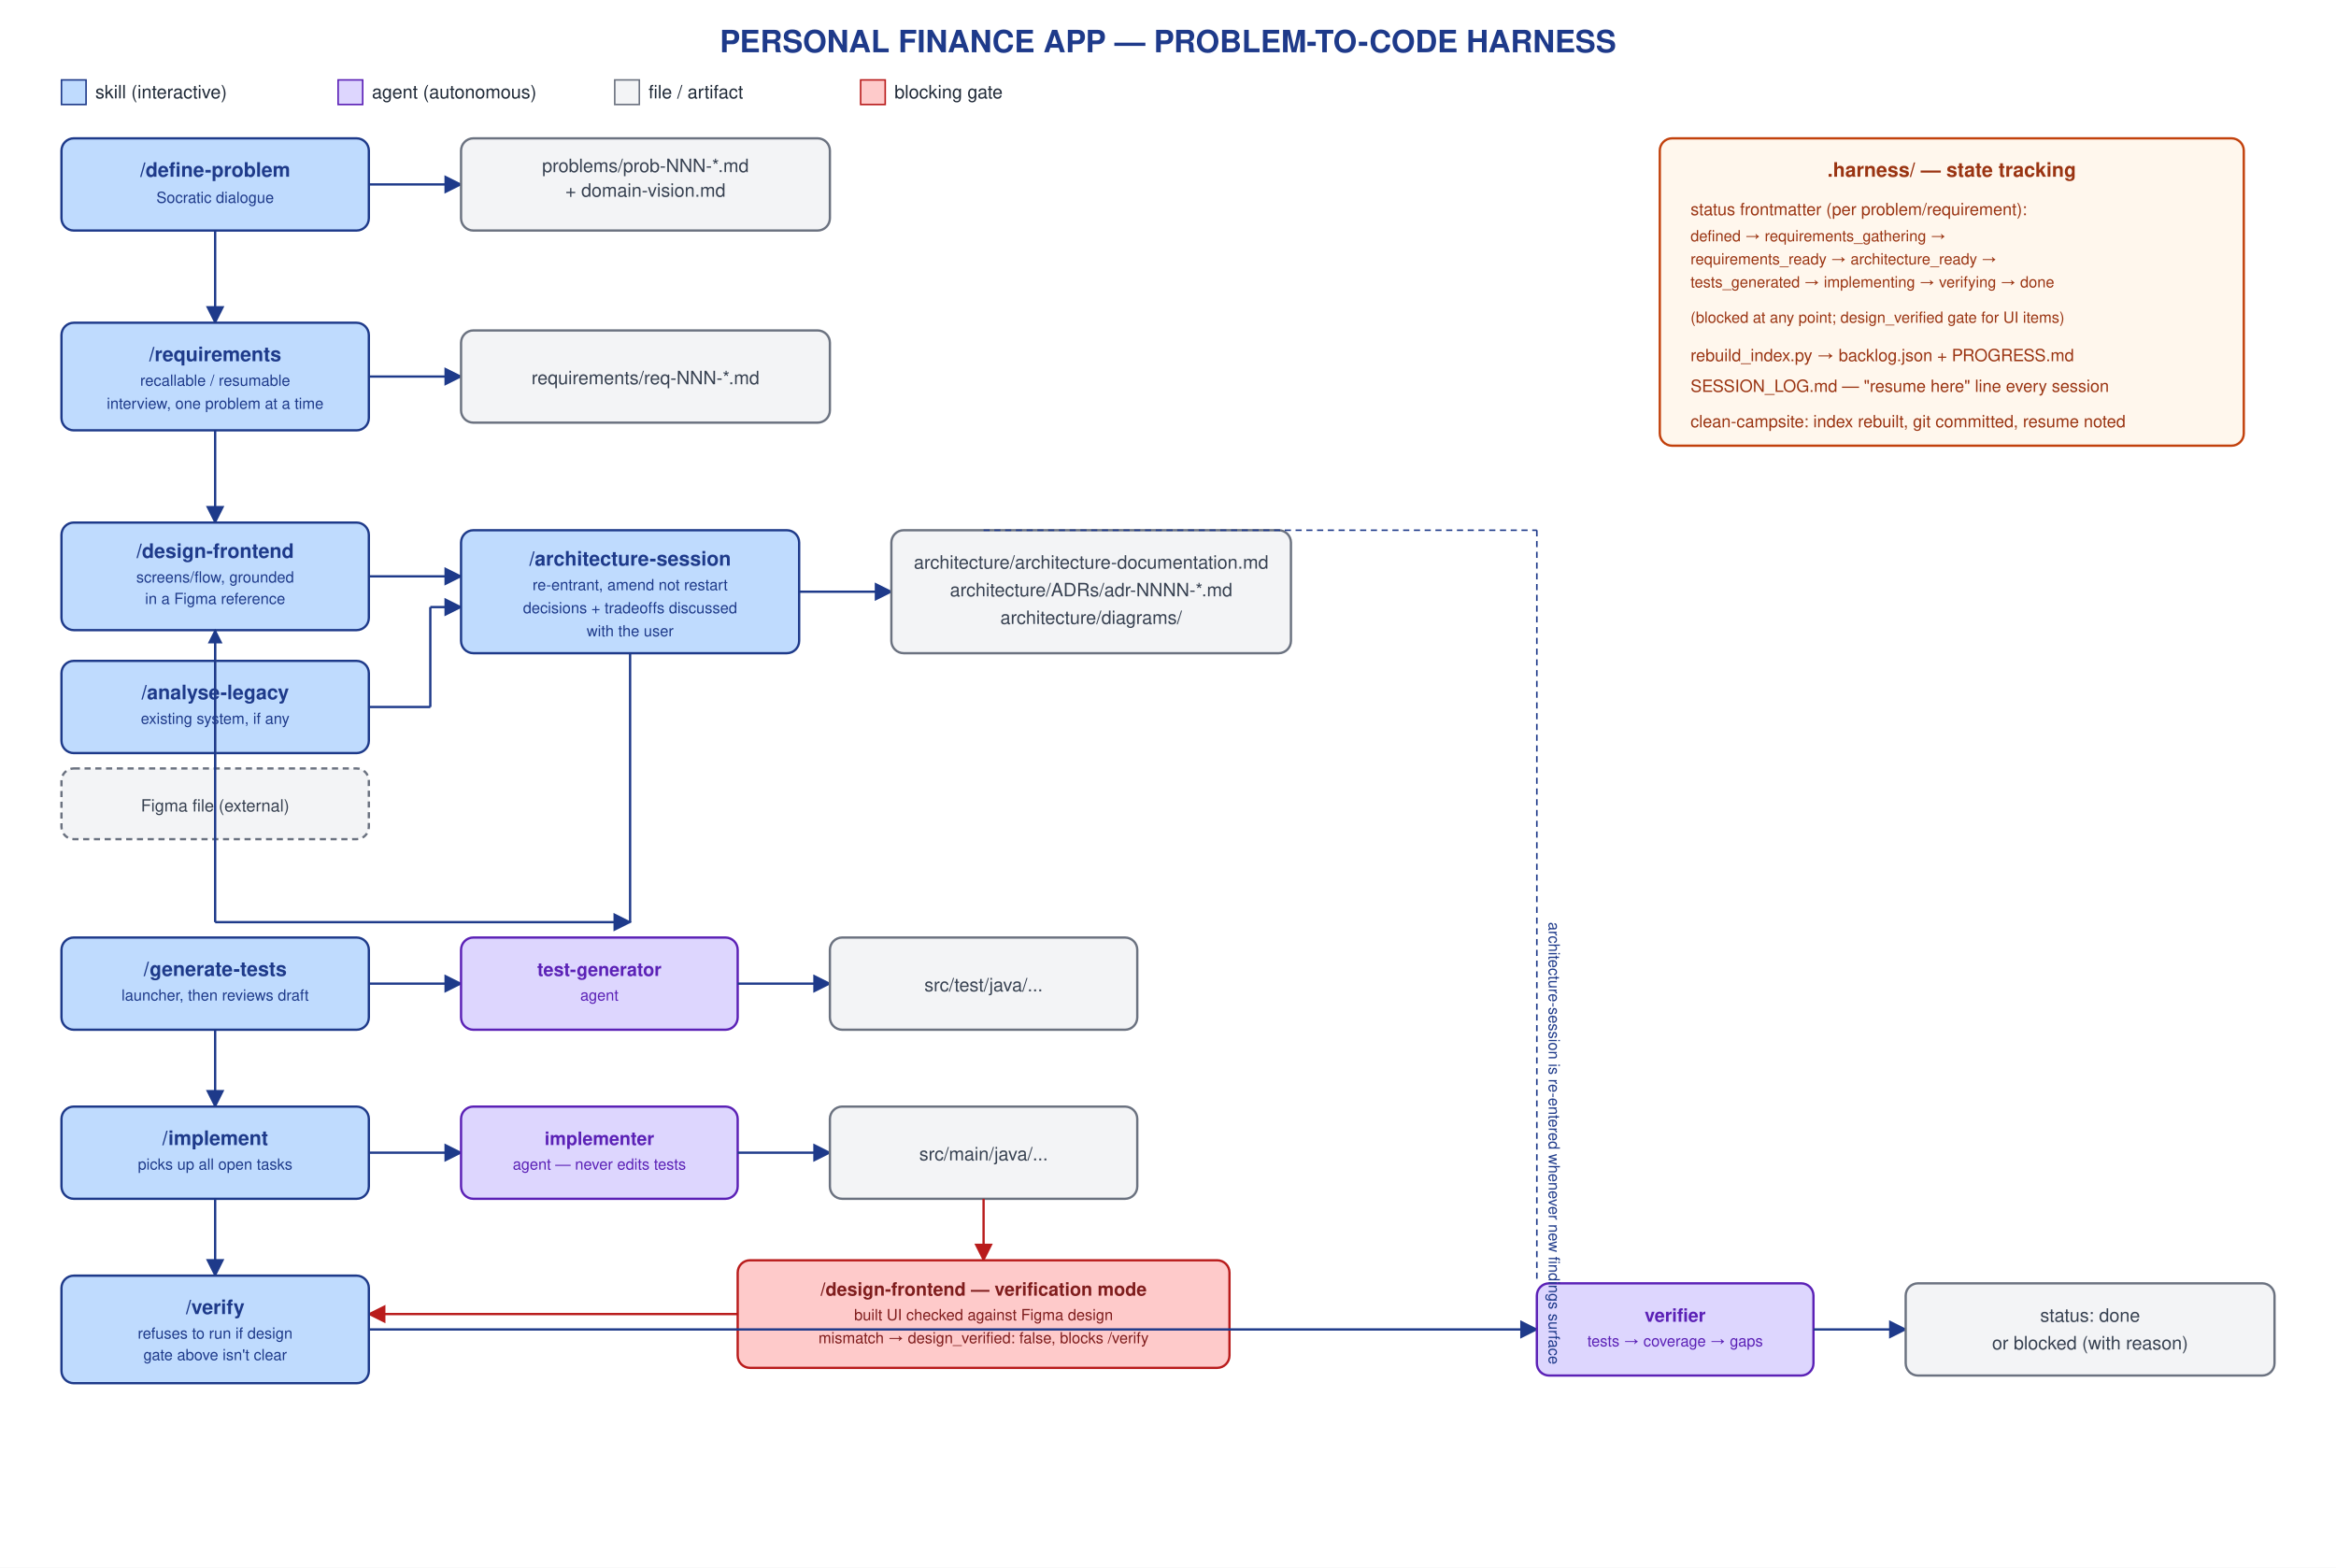
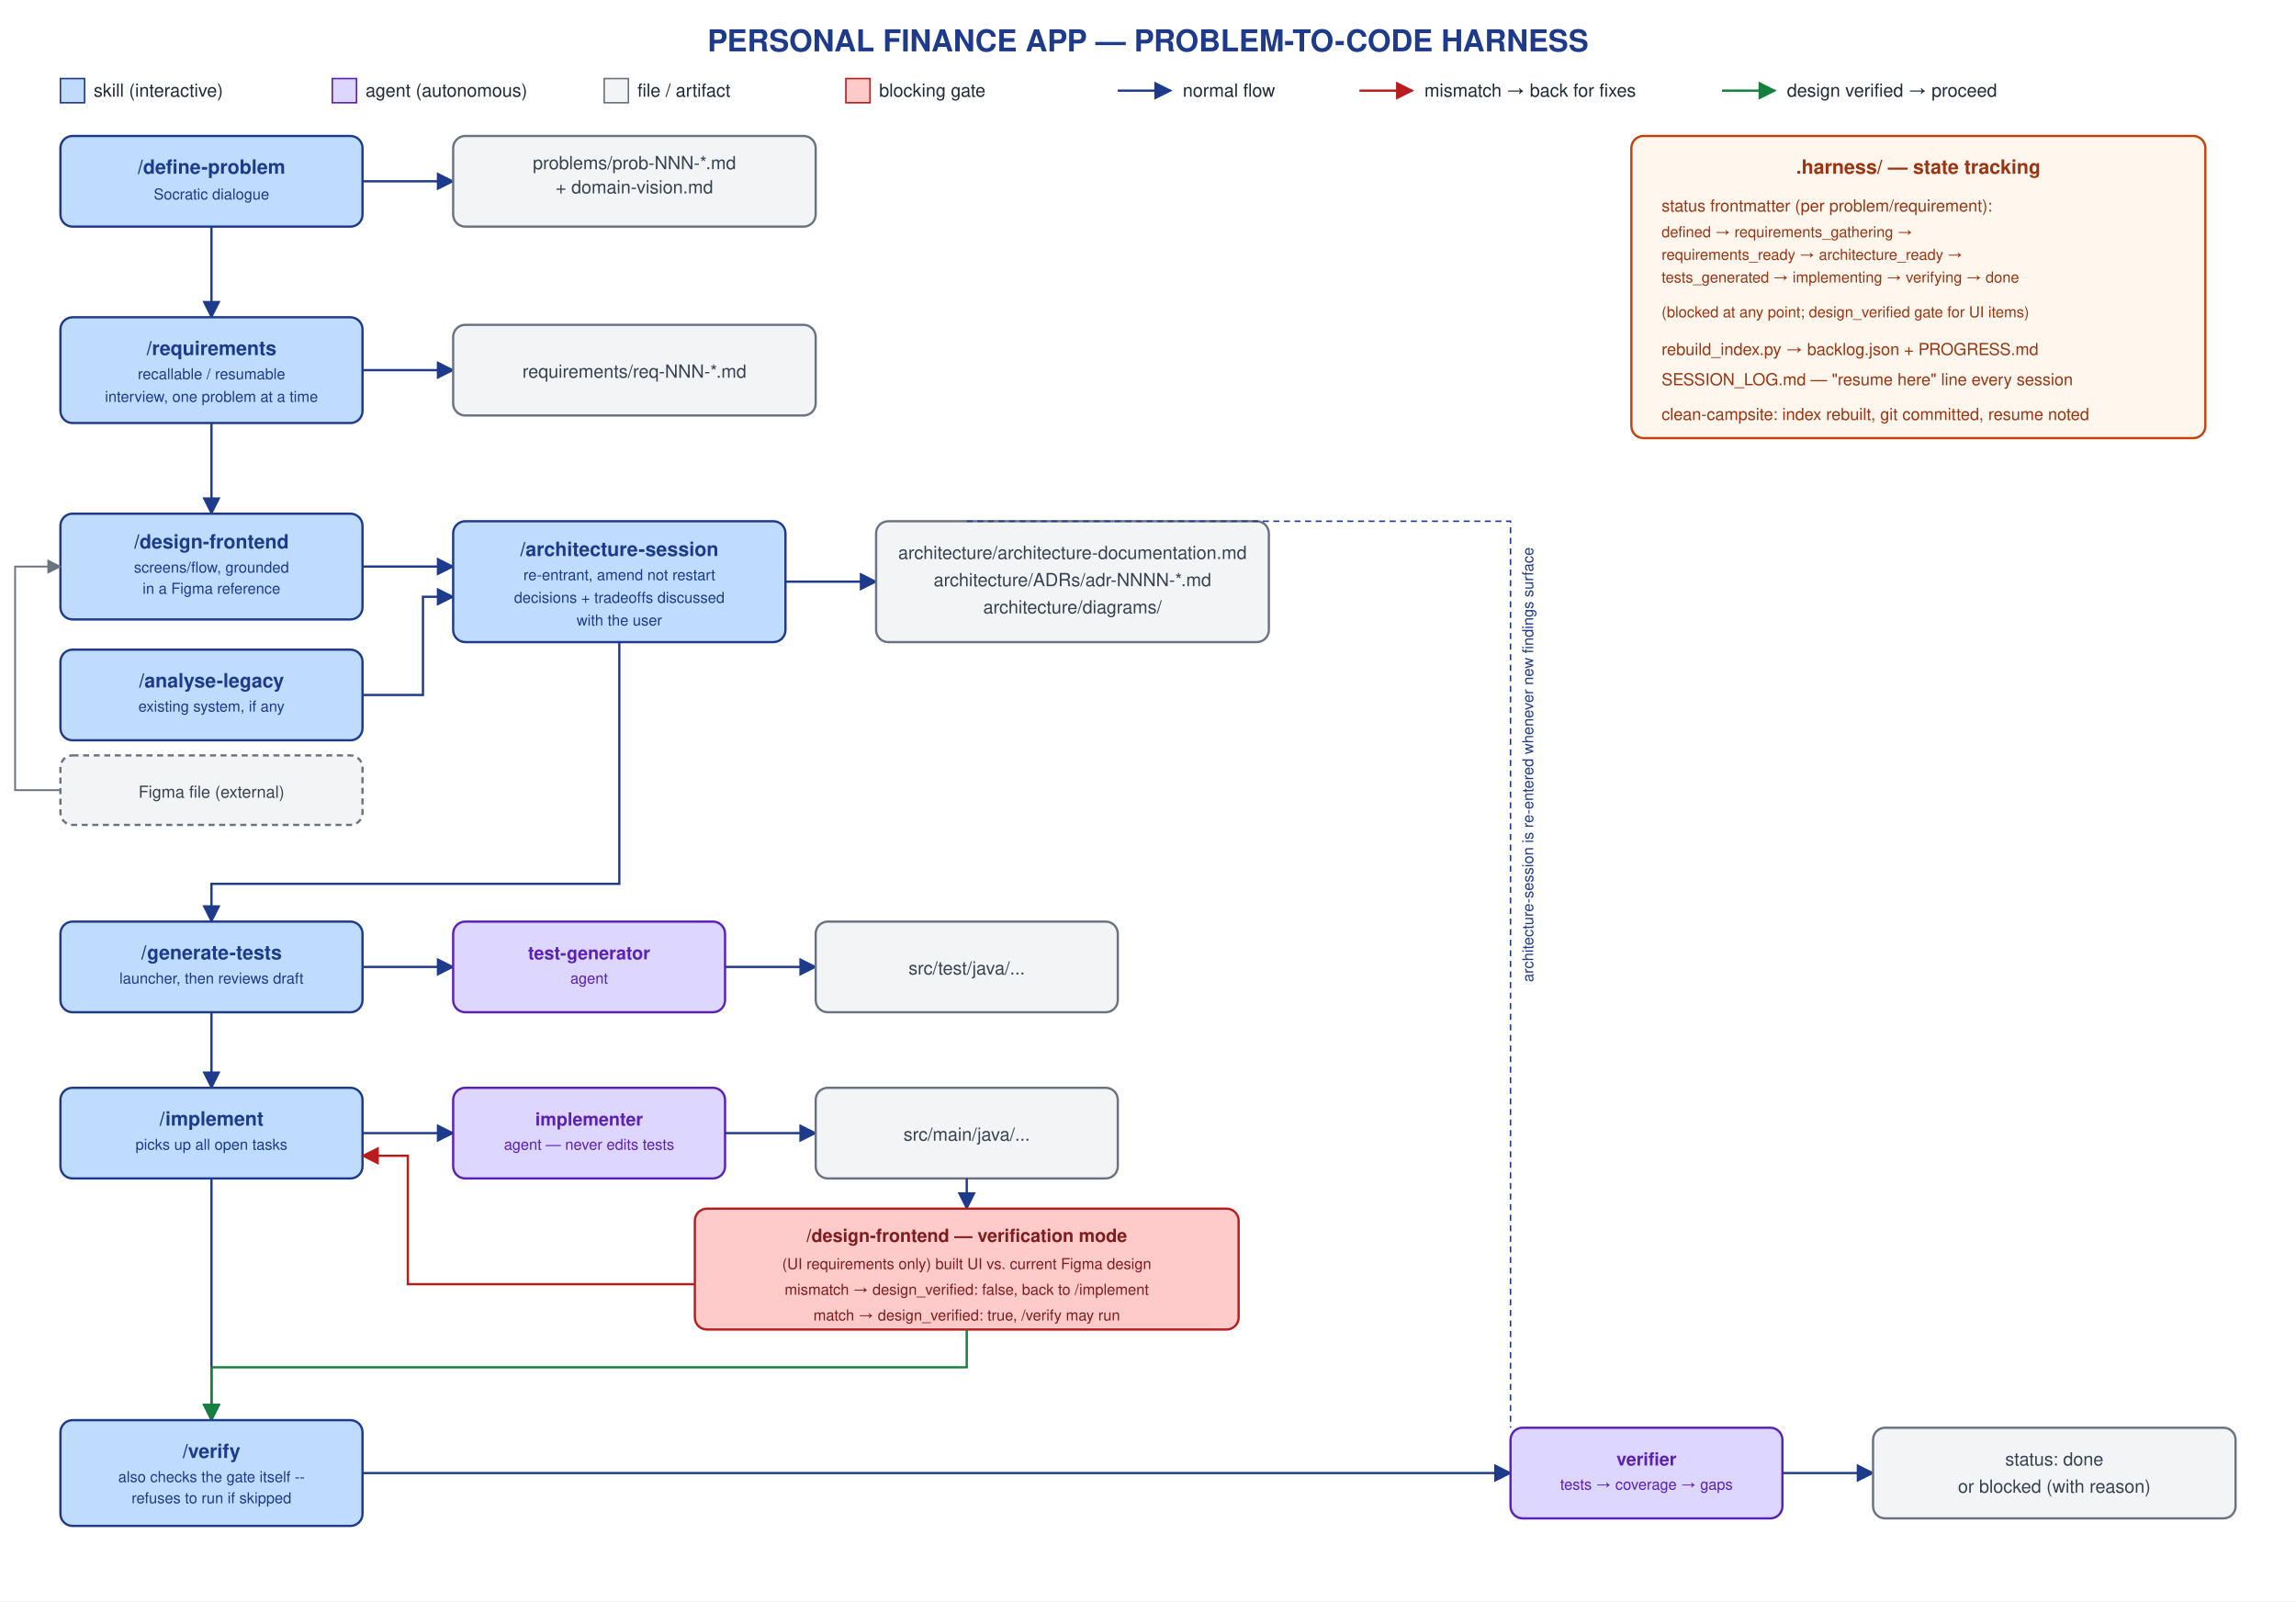
- <svg xmlns="http://www.w3.org/2000/svg" viewBox="0 0 1520 1020" font-family="Helvetica, Arial, sans-serif">
+ <svg xmlns="http://www.w3.org/2000/svg" viewBox="0 0 1520 1060" font-family="Helvetica, Arial, sans-serif">
  <defs>
    <marker id="arrow" viewBox="0 0 10 10" refX="9" refY="5" markerWidth="8" markerHeight="8" orient="auto-start-reverse">
      <path d="M0,0 L10,5 L0,10 z" fill="#1e3a8a" />
    </marker>
    <marker id="arrowRed" viewBox="0 0 10 10" refX="9" refY="5" markerWidth="8" markerHeight="8" orient="auto-start-reverse">
      <path d="M0,0 L10,5 L0,10 z" fill="#b91c1c" />
    </marker>
+     <marker id="arrowGreen" viewBox="0 0 10 10" refX="9" refY="5" markerWidth="8" markerHeight="8" orient="auto-start-reverse">
+       <path d="M0,0 L10,5 L0,10 z" fill="#15803d" />
+     </marker>
+     <marker id="arrowGray" viewBox="0 0 10 10" refX="9" refY="5" markerWidth="8" markerHeight="8" orient="auto-start-reverse">
+       <path d="M0,0 L10,5 L0,10 z" fill="#6b7280" />
+     </marker>
  </defs>
-   <rect width="1520" height="1020" fill="#ffffff" />
+   <rect width="1520" height="1060" fill="#ffffff" />
  <text x="760" y="34" text-anchor="middle" font-size="20" font-weight="bold" fill="#1e3a8a">PERSONAL FINANCE APP — PROBLEM-TO-CODE HARNESS</text>
  <g font-size="12" fill="#1f2937">
    <rect x="40" y="52" width="16" height="16" fill="#bfdbfe" stroke="#1e3a8a" />
    <text x="62" y="64">skill (interactive)</text>
    <rect x="220" y="52" width="16" height="16" fill="#ddd6fe" stroke="#5b21b6" />
    <text x="242" y="64">agent (autonomous)</text>
    <rect x="400" y="52" width="16" height="16" fill="#f3f4f6" stroke="#6b7280" />
    <text x="422" y="64">file / artifact</text>
    <rect x="560" y="52" width="16" height="16" fill="#fecaca" stroke="#b91c1c" />
    <text x="582" y="64">blocking gate</text>
+     <line x1="740" y1="60" x2="775" y2="60" stroke="#1e3a8a" stroke-width="1.5" marker-end="url(#arrow)" />
+     <text x="783" y="64">normal flow</text>
+     <line x1="900" y1="60" x2="935" y2="60" stroke="#b91c1c" stroke-width="1.5" marker-end="url(#arrowRed)" />
+     <text x="943" y="64">mismatch → back for fixes</text>
+     <line x1="1140" y1="60" x2="1175" y2="60" stroke="#15803d" stroke-width="1.5" marker-end="url(#arrowGreen)" />
+     <text x="1183" y="64">design verified → proceed</text>
  </g>
  <rect x="40" y="90" width="200" height="60" rx="8" fill="#bfdbfe" stroke="#1e3a8a" stroke-width="1.5" />
  <text x="140" y="115" text-anchor="middle" font-size="13" font-weight="bold" fill="#1e3a8a">/define-problem</text>
  <text x="140" y="132" text-anchor="middle" font-size="10" fill="#1e3a8a">Socratic dialogue</text>
  <line x1="240" y1="120" x2="300" y2="120" stroke="#1e3a8a" stroke-width="1.5" marker-end="url(#arrow)" />
  <rect x="300" y="90" width="240" height="60" rx="8" fill="#f3f4f6" stroke="#6b7280" stroke-width="1.5" />
  <text x="420" y="112" text-anchor="middle" font-size="12" fill="#374151">problems/prob-NNN-*.md</text>
  <text x="420" y="128" text-anchor="middle" font-size="12" fill="#374151">+ domain-vision.md</text>
  <line x1="140" y1="150" x2="140" y2="210" stroke="#1e3a8a" stroke-width="1.5" marker-end="url(#arrow)" />
  <rect x="40" y="210" width="200" height="70" rx="8" fill="#bfdbfe" stroke="#1e3a8a" stroke-width="1.5" />
  <text x="140" y="235" text-anchor="middle" font-size="13" font-weight="bold" fill="#1e3a8a">/requirements</text>
  <text x="140" y="251" text-anchor="middle" font-size="10" fill="#1e3a8a">recallable / resumable</text>
  <text x="140" y="266" text-anchor="middle" font-size="10" fill="#1e3a8a">interview, one problem at a time</text>
  <line x1="240" y1="245" x2="300" y2="245" stroke="#1e3a8a" stroke-width="1.5" marker-end="url(#arrow)" />
  <rect x="300" y="215" width="240" height="60" rx="8" fill="#f3f4f6" stroke="#6b7280" stroke-width="1.5" />
  <text x="420" y="250" text-anchor="middle" font-size="12" fill="#374151">requirements/req-NNN-*.md</text>
  <line x1="140" y1="280" x2="140" y2="340" stroke="#1e3a8a" stroke-width="1.5" marker-end="url(#arrow)" />
  <rect x="40" y="340" width="200" height="70" rx="8" fill="#bfdbfe" stroke="#1e3a8a" stroke-width="1.5" />
  <text x="140" y="363" text-anchor="middle" font-size="13" font-weight="bold" fill="#1e3a8a">/design-frontend</text>
  <text x="140" y="379" text-anchor="middle" font-size="10" fill="#1e3a8a">screens/flow, grounded</text>
  <text x="140" y="393" text-anchor="middle" font-size="10" fill="#1e3a8a">in a Figma reference</text>
  <rect x="40" y="430" width="200" height="60" rx="8" fill="#bfdbfe" stroke="#1e3a8a" stroke-width="1.5" />
  <text x="140" y="455" text-anchor="middle" font-size="13" font-weight="bold" fill="#1e3a8a">/analyse-legacy</text>
  <text x="140" y="471" text-anchor="middle" font-size="10" fill="#1e3a8a">existing system, if any</text>
  <rect x="40" y="500" width="200" height="46" rx="8" fill="#f3f4f6" stroke="#6b7280" stroke-width="1.5" stroke-dasharray="4,3" />
  <text x="140" y="528" text-anchor="middle" font-size="11" fill="#374151">Figma file (external)</text>
-   <line x1="140" y1="500" x2="140" y2="410" stroke="#6b7280" stroke-width="1.2" marker-end="url(#arrow)" />
+   <polyline points="40,523 10,523 10,375 40,375" fill="none" stroke="#6b7280" stroke-width="1.2" marker-end="url(#arrowGray)" />
  <line x1="240" y1="375" x2="300" y2="375" stroke="#1e3a8a" stroke-width="1.5" marker-end="url(#arrow)" />
-   <line x1="240" y1="460" x2="280" y2="460" stroke="#1e3a8a" stroke-width="1.5" />
-   <line x1="280" y1="460" x2="280" y2="395" stroke="#1e3a8a" stroke-width="1.5" />
-   <line x1="280" y1="395" x2="300" y2="395" stroke="#1e3a8a" stroke-width="1.5" marker-end="url(#arrow)" />
+   <polyline points="240,460 280,460 280,395 300,395" fill="none" stroke="#1e3a8a" stroke-width="1.5" marker-end="url(#arrow)" />
  <rect x="300" y="345" width="220" height="80" rx="8" fill="#bfdbfe" stroke="#1e3a8a" stroke-width="1.5" />
  <text x="410" y="368" text-anchor="middle" font-size="13" font-weight="bold" fill="#1e3a8a">/architecture-session</text>
  <text x="410" y="384" text-anchor="middle" font-size="10" fill="#1e3a8a">re-entrant, amend not restart</text>
  <text x="410" y="399" text-anchor="middle" font-size="10" fill="#1e3a8a">decisions + tradeoffs discussed</text>
  <text x="410" y="414" text-anchor="middle" font-size="10" fill="#1e3a8a">with the user</text>
  <line x1="520" y1="385" x2="580" y2="385" stroke="#1e3a8a" stroke-width="1.5" marker-end="url(#arrow)" />
  <rect x="580" y="345" width="260" height="80" rx="8" fill="#f3f4f6" stroke="#6b7280" stroke-width="1.5" />
  <text x="710" y="370" text-anchor="middle" font-size="12" fill="#374151">architecture/architecture-documentation.md</text>
  <text x="710" y="388" text-anchor="middle" font-size="12" fill="#374151">architecture/ADRs/adr-NNNN-*.md</text>
  <text x="710" y="406" text-anchor="middle" font-size="12" fill="#374151">architecture/diagrams/</text>
-   <line x1="140" y1="410" x2="140" y2="600" stroke="#1e3a8a" stroke-width="1.5" />
-   <line x1="410" y1="425" x2="410" y2="600" stroke="#1e3a8a" stroke-width="1.5" />
-   <line x1="140" y1="600" x2="410" y2="600" stroke="#1e3a8a" stroke-width="1.5" marker-end="url(#arrow)" />
+   <polyline points="410,425 410,585 140,585 140,610" fill="none" stroke="#1e3a8a" stroke-width="1.5" marker-end="url(#arrow)" />
  <rect x="40" y="610" width="200" height="60" rx="8" fill="#bfdbfe" stroke="#1e3a8a" stroke-width="1.5" />
  <text x="140" y="635" text-anchor="middle" font-size="13" font-weight="bold" fill="#1e3a8a">/generate-tests</text>
  <text x="140" y="651" text-anchor="middle" font-size="10" fill="#1e3a8a">launcher, then reviews draft</text>
  <line x1="240" y1="640" x2="300" y2="640" stroke="#1e3a8a" stroke-width="1.5" marker-end="url(#arrow)" />
  <rect x="300" y="610" width="180" height="60" rx="8" fill="#ddd6fe" stroke="#5b21b6" stroke-width="1.5" />
  <text x="390" y="635" text-anchor="middle" font-size="12" font-weight="bold" fill="#5b21b6">test-generator</text>
  <text x="390" y="651" text-anchor="middle" font-size="10" fill="#5b21b6">agent</text>
  <line x1="480" y1="640" x2="540" y2="640" stroke="#1e3a8a" stroke-width="1.5" marker-end="url(#arrow)" />
  <rect x="540" y="610" width="200" height="60" rx="8" fill="#f3f4f6" stroke="#6b7280" stroke-width="1.5" />
  <text x="640" y="645" text-anchor="middle" font-size="12" fill="#374151">src/test/java/...</text>
  <line x1="140" y1="670" x2="140" y2="720" stroke="#1e3a8a" stroke-width="1.5" marker-end="url(#arrow)" />
  <rect x="40" y="720" width="200" height="60" rx="8" fill="#bfdbfe" stroke="#1e3a8a" stroke-width="1.5" />
  <text x="140" y="745" text-anchor="middle" font-size="13" font-weight="bold" fill="#1e3a8a">/implement</text>
  <text x="140" y="761" text-anchor="middle" font-size="10" fill="#1e3a8a">picks up all open tasks</text>
  <line x1="240" y1="750" x2="300" y2="750" stroke="#1e3a8a" stroke-width="1.5" marker-end="url(#arrow)" />
  <rect x="300" y="720" width="180" height="60" rx="8" fill="#ddd6fe" stroke="#5b21b6" stroke-width="1.5" />
  <text x="390" y="745" text-anchor="middle" font-size="12" font-weight="bold" fill="#5b21b6">implementer</text>
  <text x="390" y="761" text-anchor="middle" font-size="10" fill="#5b21b6">agent — never edits tests</text>
  <line x1="480" y1="750" x2="540" y2="750" stroke="#1e3a8a" stroke-width="1.5" marker-end="url(#arrow)" />
  <rect x="540" y="720" width="200" height="60" rx="8" fill="#f3f4f6" stroke="#6b7280" stroke-width="1.5" />
  <text x="640" y="755" text-anchor="middle" font-size="12" fill="#374151">src/main/java/...</text>
-   <line x1="640" y1="780" x2="640" y2="820" stroke="#b91c1c" stroke-width="1.5" marker-end="url(#arrowRed)" />
-   <rect x="480" y="820" width="320" height="70" rx="8" fill="#fecaca" stroke="#b91c1c" stroke-width="1.5" />
-   <text x="640" y="843" text-anchor="middle" font-size="12" font-weight="bold" fill="#7f1d1d">/design-frontend — verification mode</text>
-   <text x="640" y="859" text-anchor="middle" font-size="10" fill="#7f1d1d">built UI checked against Figma design</text>
-   <text x="640" y="874" text-anchor="middle" font-size="10" fill="#7f1d1d">mismatch → design_verified: false, blocks /verify</text>
-   <line x1="480" y1="855" x2="240" y2="855" stroke="#b91c1c" stroke-width="1.5" marker-end="url(#arrowRed)" />
-   <line x1="140" y1="780" x2="140" y2="830" stroke="#1e3a8a" stroke-width="1.5" marker-end="url(#arrow)" />
-   <rect x="40" y="830" width="200" height="70" rx="8" fill="#bfdbfe" stroke="#1e3a8a" stroke-width="1.5" />
-   <text x="140" y="855" text-anchor="middle" font-size="13" font-weight="bold" fill="#1e3a8a">/verify</text>
-   <text x="140" y="871" text-anchor="middle" font-size="10" fill="#1e3a8a">refuses to run if design</text>
-   <text x="140" y="885" text-anchor="middle" font-size="10" fill="#1e3a8a">gate above isn't clear</text>
-   <line x1="240" y1="865" x2="1000" y2="865" stroke="#1e3a8a" stroke-width="1.5" marker-end="url(#arrow)" />
-   <rect x="1000" y="835" width="180" height="60" rx="8" fill="#ddd6fe" stroke="#5b21b6" stroke-width="1.5" />
-   <text x="1090" y="860" text-anchor="middle" font-size="12" font-weight="bold" fill="#5b21b6">verifier</text>
-   <text x="1090" y="876" text-anchor="middle" font-size="10" fill="#5b21b6">tests → coverage → gaps</text>
-   <line x1="1180" y1="865" x2="1240" y2="865" stroke="#1e3a8a" stroke-width="1.5" marker-end="url(#arrow)" />
-   <rect x="1240" y="835" width="240" height="60" rx="8" fill="#f3f4f6" stroke="#6b7280" stroke-width="1.5" />
-   <text x="1360" y="860" text-anchor="middle" font-size="12" fill="#374151">status: done</text>
-   <text x="1360" y="878" text-anchor="middle" font-size="12" fill="#374151">or blocked (with reason)</text>
-   <line x1="640" y1="345" x2="1000" y2="345" stroke="#1e3a8a" stroke-width="1" stroke-dasharray="4,3" />
-   <line x1="1000" y1="345" x2="1000" y2="835" stroke="#1e3a8a" stroke-width="1" stroke-dasharray="4,3" />
-   <text x="1010" y="600" font-size="10" fill="#1e3a8a" writing-mode="tb" transform="rotate(0 1010,600)">architecture-session is re-entered whenever new findings surface</text>
+   <line x1="140" y1="780" x2="140" y2="940" stroke="#1e3a8a" stroke-width="1.5" marker-end="url(#arrow)" />
+   <line x1="640" y1="780" x2="640" y2="800" stroke="#1e3a8a" stroke-width="1.5" marker-end="url(#arrow)" />
+   <rect x="460" y="800" width="360" height="80" rx="8" fill="#fecaca" stroke="#b91c1c" stroke-width="1.5" />
+   <text x="640" y="822" text-anchor="middle" font-size="12" font-weight="bold" fill="#7f1d1d">/design-frontend — verification mode</text>
+   <text x="640" y="840" text-anchor="middle" font-size="10" fill="#7f1d1d">(UI requirements only) built UI vs. current Figma design</text>
+   <text x="640" y="857" text-anchor="middle" font-size="10" fill="#7f1d1d">mismatch → design_verified: false, back to /implement</text>
+   <text x="640" y="874" text-anchor="middle" font-size="10" fill="#7f1d1d">match → design_verified: true, /verify may run</text>
+   <polyline points="460,850 270,850 270,765 240,765" fill="none" stroke="#b91c1c" stroke-width="1.5" marker-end="url(#arrowRed)" />
+   <polyline points="640,880 640,905 140,905 140,940" fill="none" stroke="#15803d" stroke-width="1.5" marker-end="url(#arrowGreen)" />
+   <rect x="40" y="940" width="200" height="70" rx="8" fill="#bfdbfe" stroke="#1e3a8a" stroke-width="1.5" />
+   <text x="140" y="965" text-anchor="middle" font-size="13" font-weight="bold" fill="#1e3a8a">/verify</text>
+   <text x="140" y="981" text-anchor="middle" font-size="10" fill="#1e3a8a">also checks the gate itself --</text>
+   <text x="140" y="995" text-anchor="middle" font-size="10" fill="#1e3a8a">refuses to run if skipped</text>
+   <line x1="240" y1="975" x2="1000" y2="975" stroke="#1e3a8a" stroke-width="1.5" marker-end="url(#arrow)" />
+   <rect x="1000" y="945" width="180" height="60" rx="8" fill="#ddd6fe" stroke="#5b21b6" stroke-width="1.5" />
+   <text x="1090" y="970" text-anchor="middle" font-size="12" font-weight="bold" fill="#5b21b6">verifier</text>
+   <text x="1090" y="986" text-anchor="middle" font-size="10" fill="#5b21b6">tests → coverage → gaps</text>
+   <line x1="1180" y1="975" x2="1240" y2="975" stroke="#1e3a8a" stroke-width="1.5" marker-end="url(#arrow)" />
+   <rect x="1240" y="945" width="240" height="60" rx="8" fill="#f3f4f6" stroke="#6b7280" stroke-width="1.5" />
+   <text x="1360" y="970" text-anchor="middle" font-size="12" fill="#374151">status: done</text>
+   <text x="1360" y="988" text-anchor="middle" font-size="12" fill="#374151">or blocked (with reason)</text>
+   <polyline points="640,345 1000,345 1000,945" fill="none" stroke="#1e3a8a" stroke-width="1" stroke-dasharray="4,3" />
+   <text x="1015" y="650" font-size="10" fill="#1e3a8a" transform="rotate(-90 1015,650)">architecture-session is re-entered whenever new findings surface</text>
  <rect x="1080" y="90" width="380" height="200" rx="8" fill="#fff7ed" stroke="#c2410c" stroke-width="1.5" />
  <text x="1270" y="115" text-anchor="middle" font-size="13" font-weight="bold" fill="#9a3412">.harness/ — state tracking</text>
  <text x="1100" y="140" font-size="11" fill="#9a3412">status frontmatter (per problem/requirement):</text>
  <text x="1100" y="157" font-size="10" fill="#9a3412">defined → requirements_gathering →</text>
  <text x="1100" y="172" font-size="10" fill="#9a3412">requirements_ready → architecture_ready →</text>
  <text x="1100" y="187" font-size="10" fill="#9a3412">tests_generated → implementing → verifying → done</text>
-   <text x="1100" y="187" font-size="10" fill="#9a3412" />
  <text x="1100" y="210" font-size="10" fill="#9a3412">(blocked at any point; design_verified gate for UI items)</text>
  <text x="1100" y="235" font-size="11" fill="#9a3412">rebuild_index.py → backlog.json + PROGRESS.md</text>
  <text x="1100" y="255" font-size="11" fill="#9a3412">SESSION_LOG.md — "resume here" line every session</text>
  <text x="1100" y="278" font-size="11" fill="#9a3412">clean-campsite: index rebuilt, git committed, resume noted</text>
</svg>
